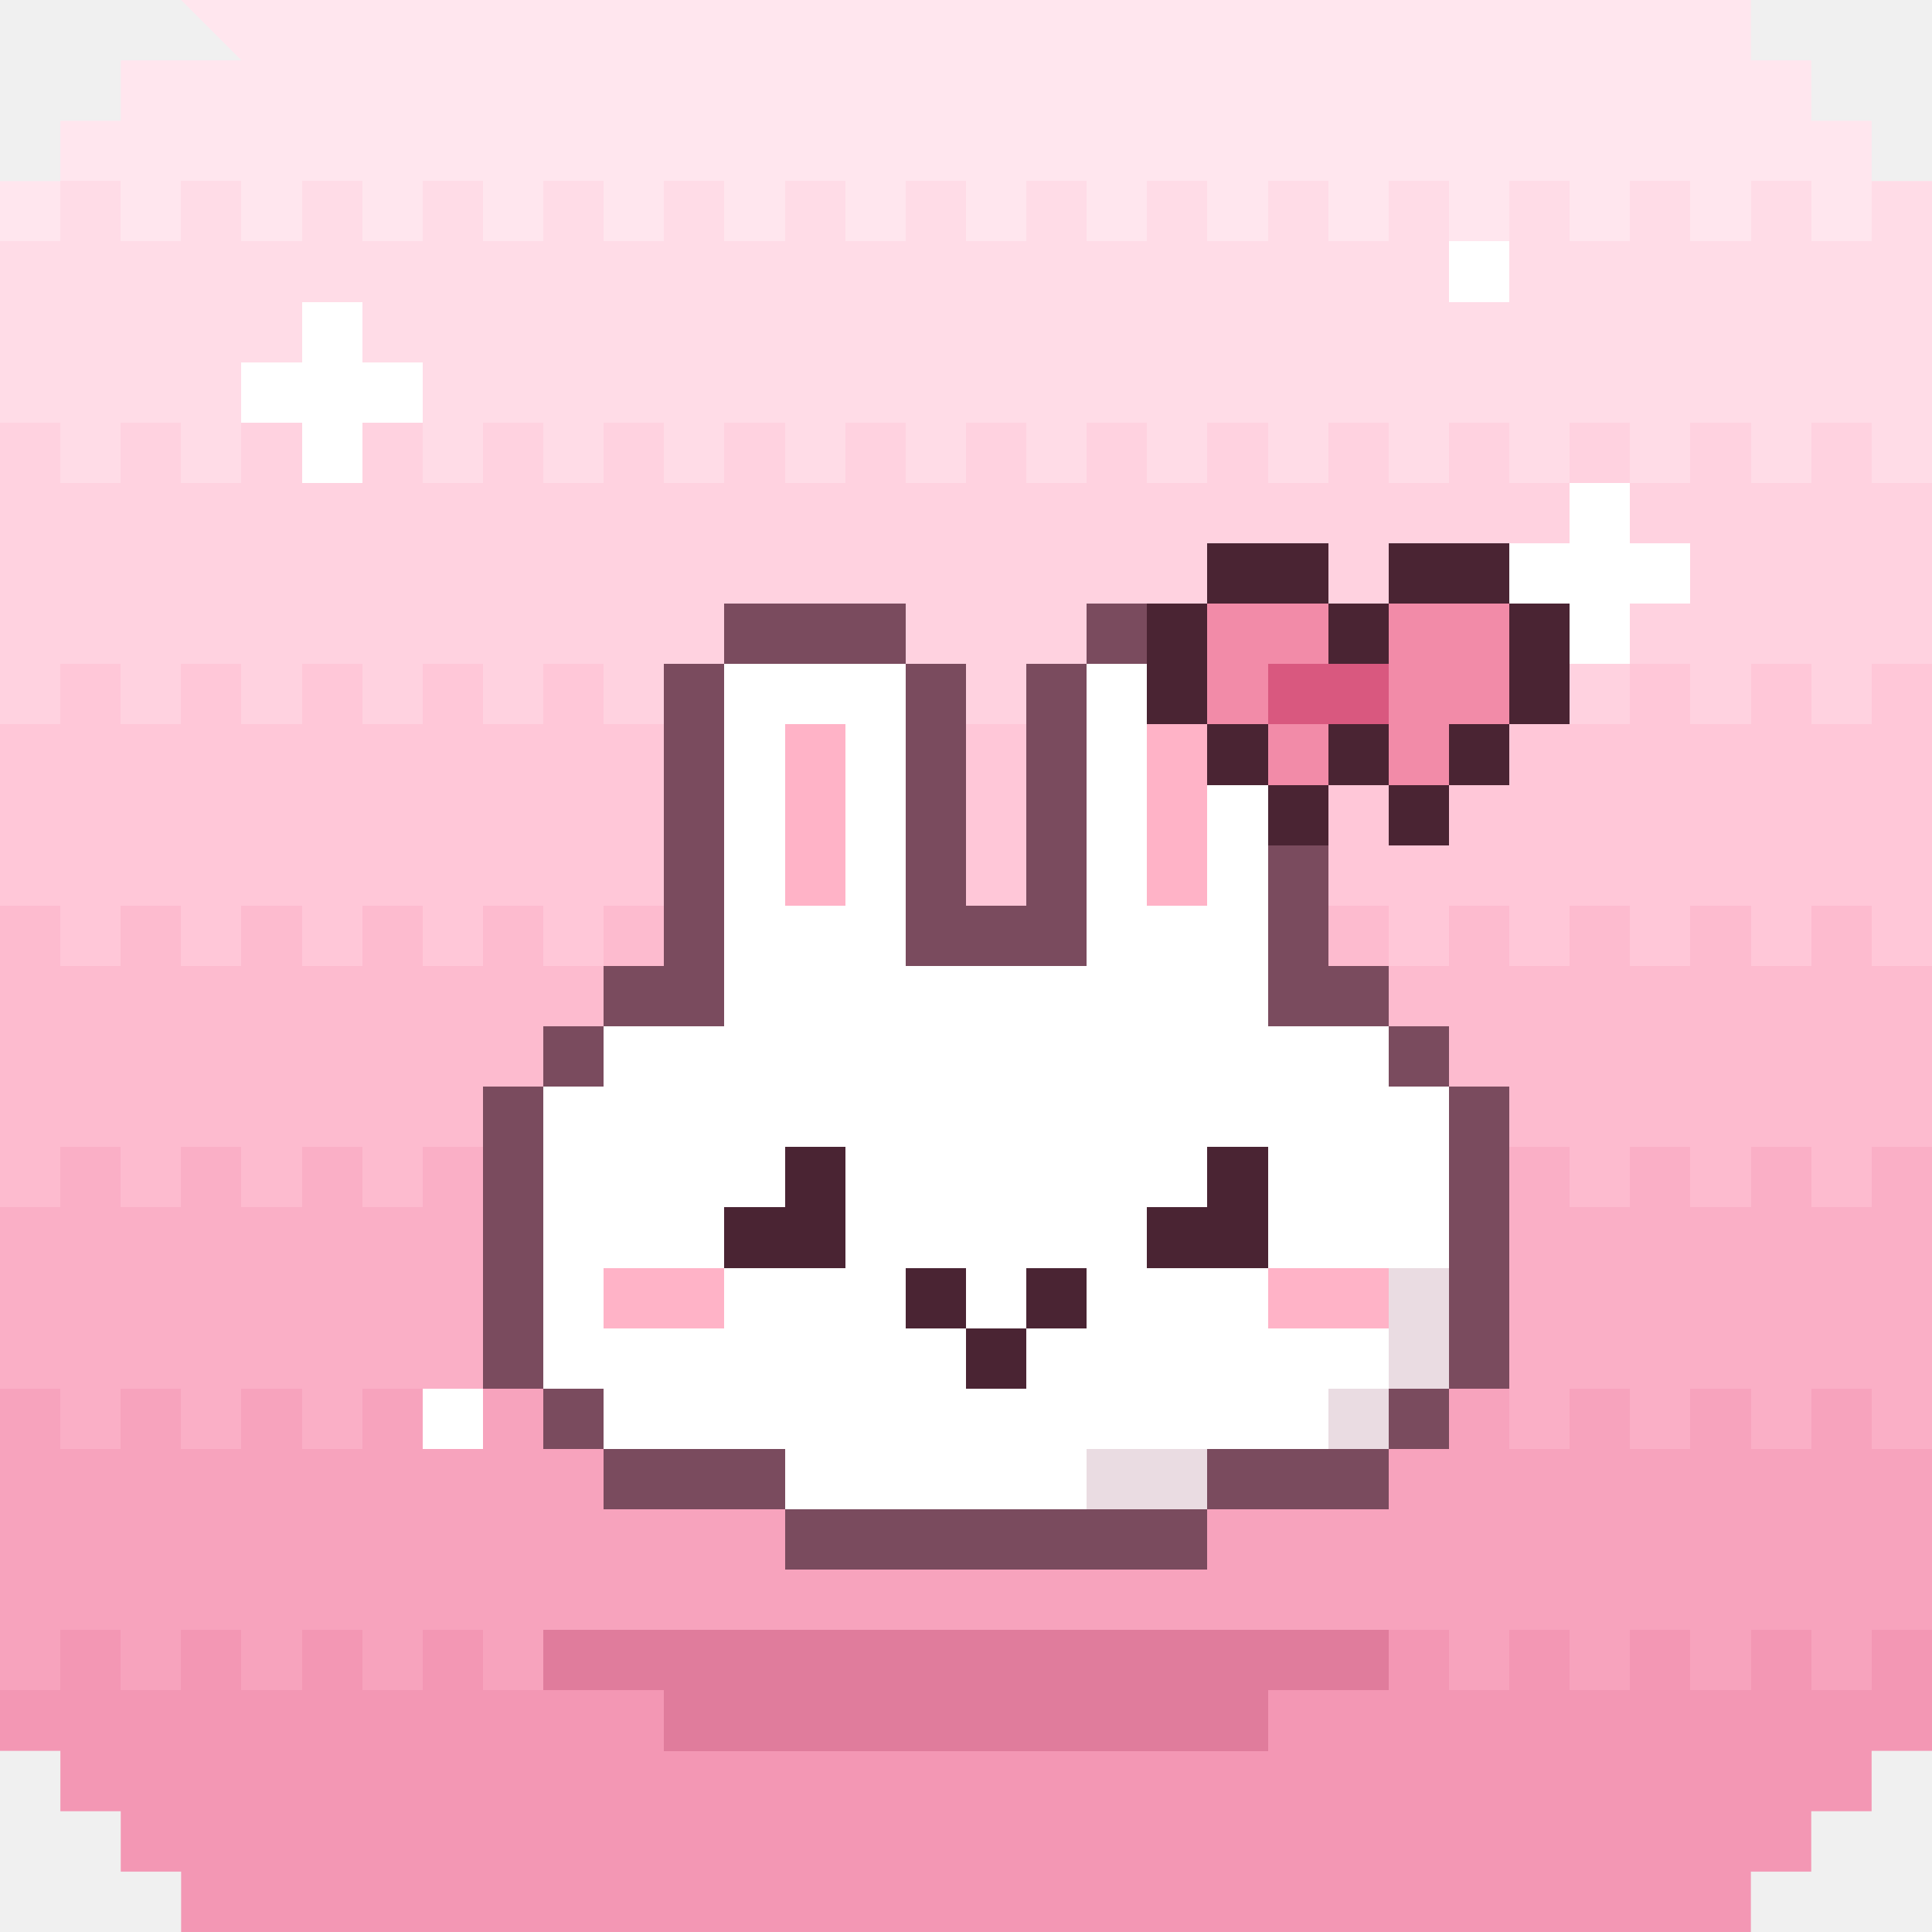
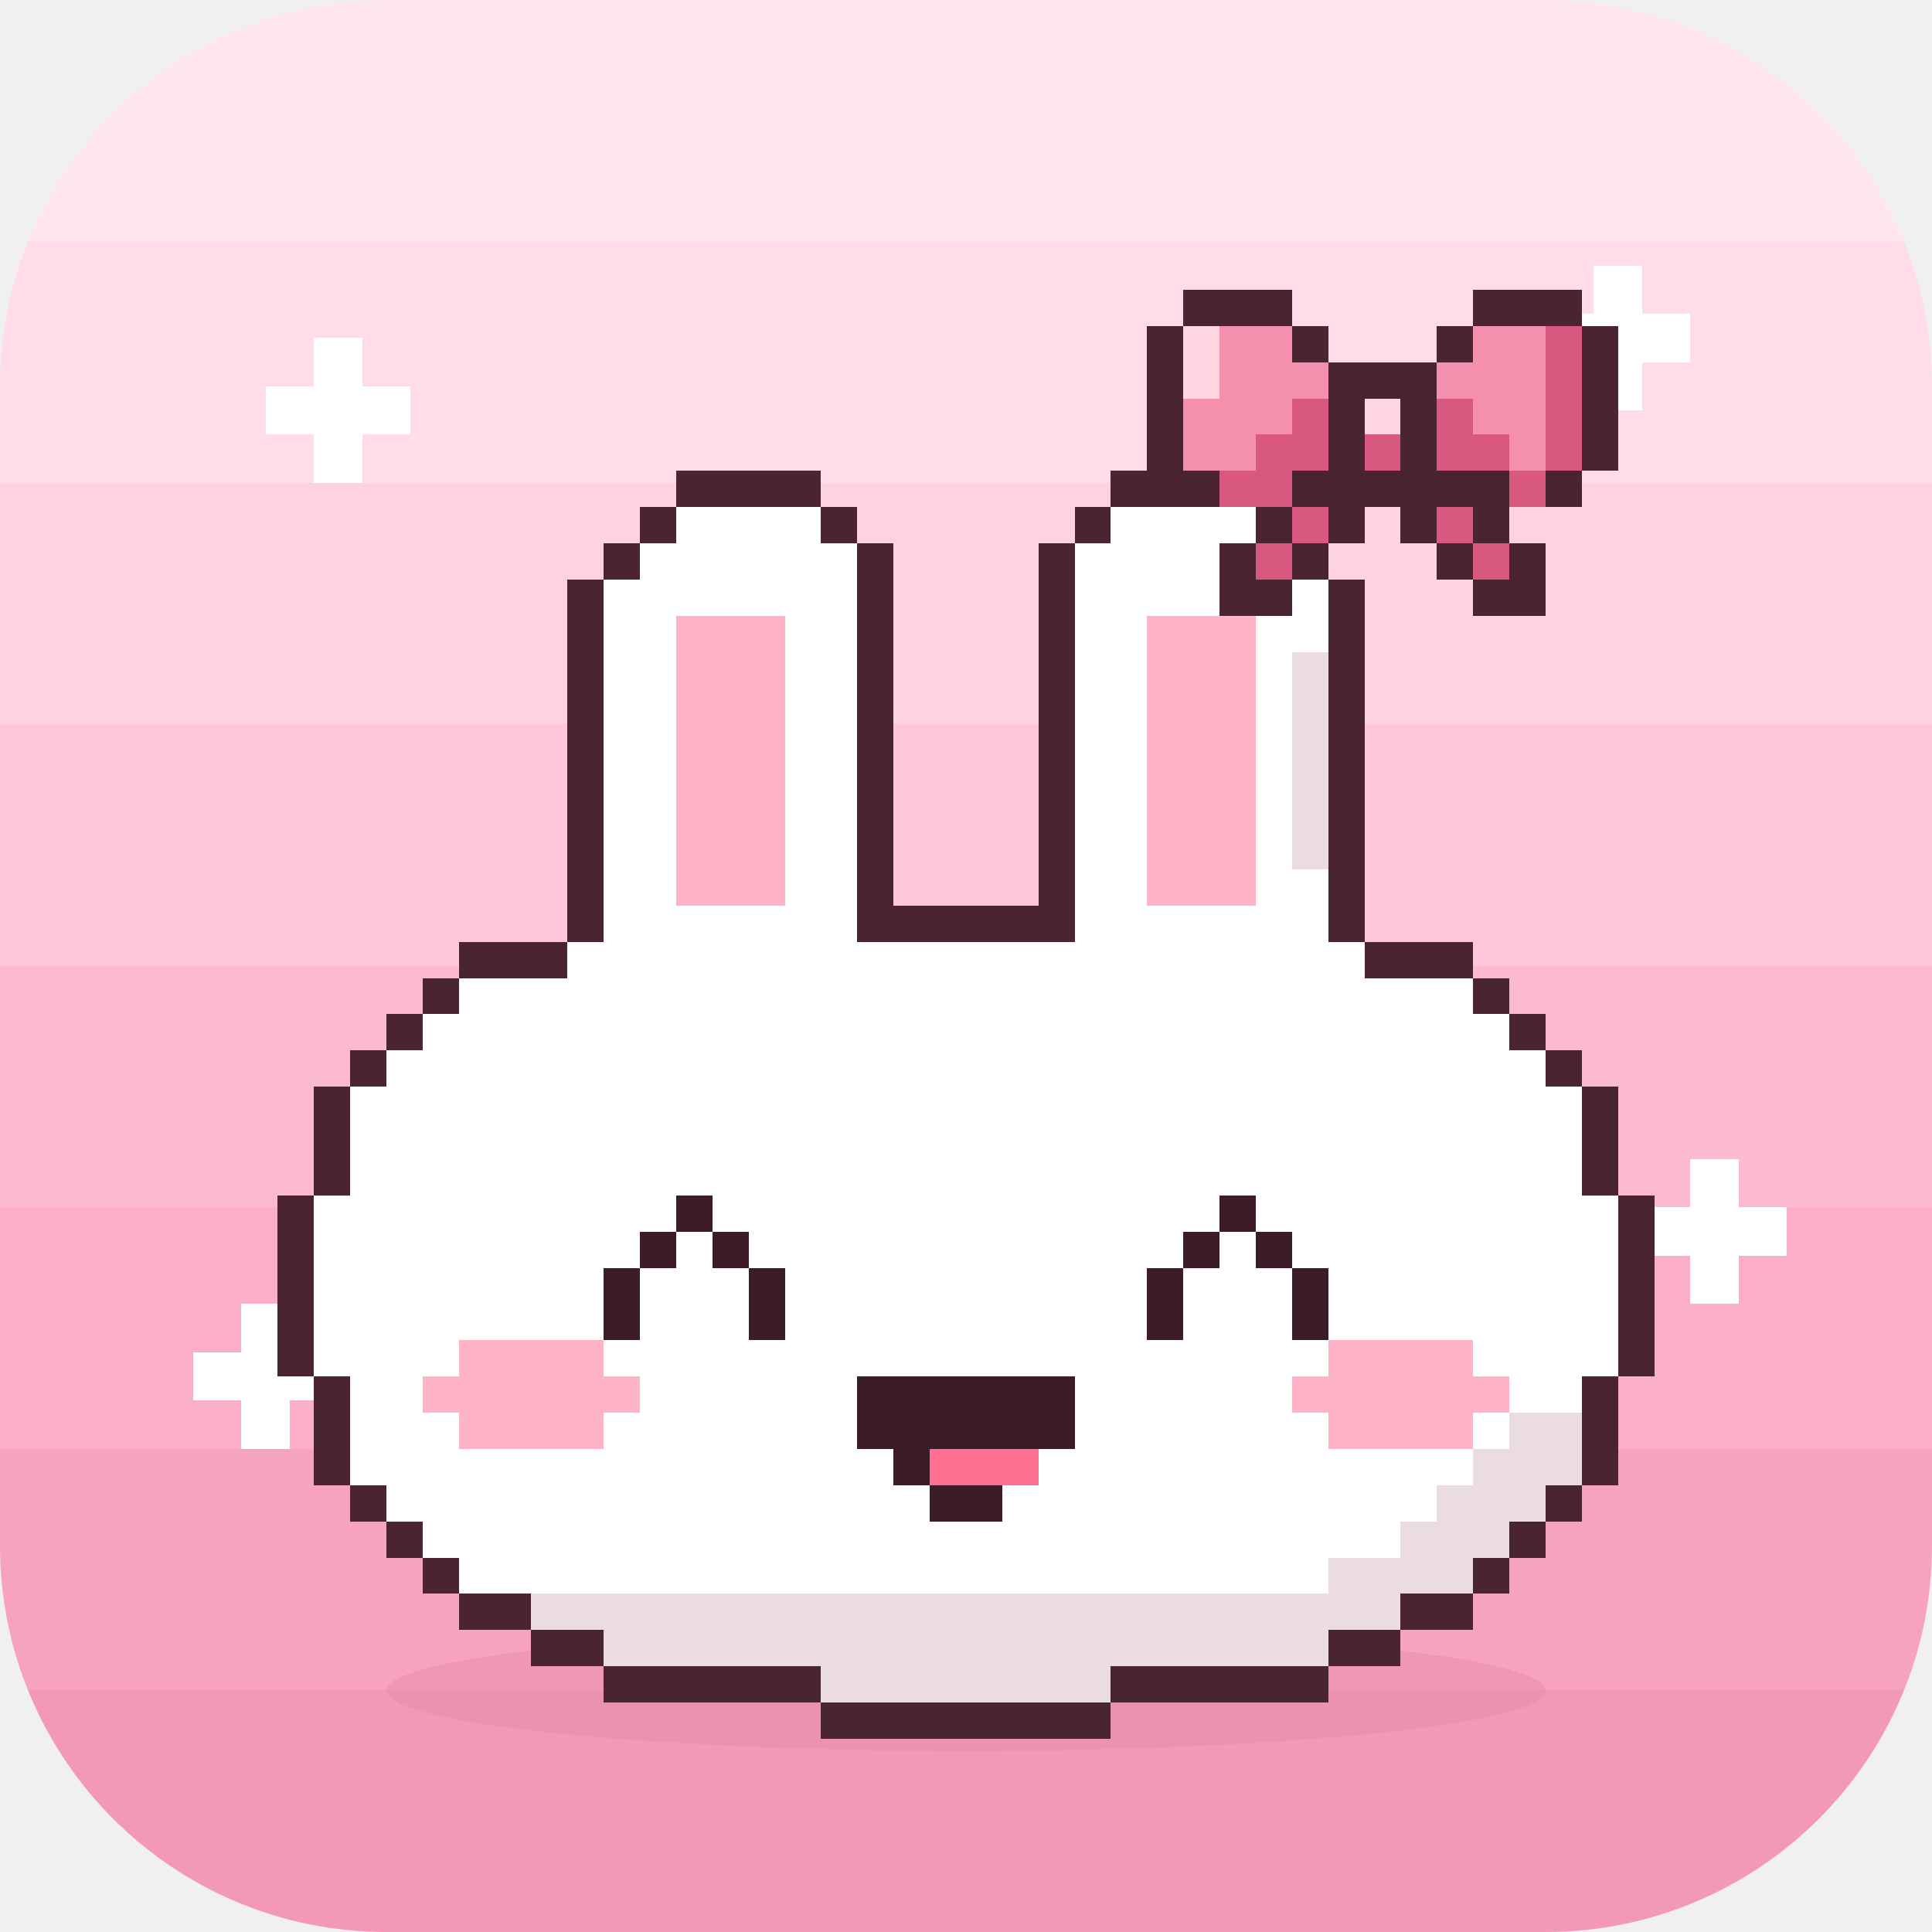
- <svg xmlns="http://www.w3.org/2000/svg" viewBox="0 0 32 32" shape-rendering="crispEdges">
+ <svg xmlns="http://www.w3.org/2000/svg" viewBox="0 0 80 80" shape-rendering="crispEdges">
  <clipPath id="r">
-     <path d="M3 0h26v1h1v1h1v1h1v26h-1v1h-1v1h-1v1H3v-1H2v-1H1v-1H0V3h1V2h1V1h2z" />
+     <rect width="80" height="80" rx="16" />
  </clipPath>
  <g clip-path="url(#r)">
-     <rect x="0" y="0" width="32" height="4" fill="#FFE6EE" />
-     <rect x="0" y="4" width="32" height="4" fill="#FFDCE7" />
-     <rect x="0" y="8" width="32" height="4" fill="#FFD2E0" />
-     <rect x="0" y="12" width="32" height="4" fill="#FFC7D8" />
-     <rect x="0" y="16" width="32" height="4" fill="#FDBBCF" />
-     <rect x="0" y="20" width="32" height="4" fill="#FAAFC6" />
-     <rect x="0" y="24" width="32" height="4" fill="#F7A3BD" />
-     <rect x="0" y="28" width="32" height="4" fill="#F397B4" />
-     <rect x="1" y="3" width="1" height="1" fill="#FFDCE7" />
-     <rect x="3" y="3" width="1" height="1" fill="#FFDCE7" />
-     <rect x="5" y="3" width="1" height="1" fill="#FFDCE7" />
-     <rect x="7" y="3" width="1" height="1" fill="#FFDCE7" />
-     <rect x="9" y="3" width="1" height="1" fill="#FFDCE7" />
-     <rect x="11" y="3" width="1" height="1" fill="#FFDCE7" />
-     <rect x="13" y="3" width="1" height="1" fill="#FFDCE7" />
-     <rect x="15" y="3" width="1" height="1" fill="#FFDCE7" />
-     <rect x="17" y="3" width="1" height="1" fill="#FFDCE7" />
-     <rect x="19" y="3" width="1" height="1" fill="#FFDCE7" />
-     <rect x="21" y="3" width="1" height="1" fill="#FFDCE7" />
-     <rect x="23" y="3" width="1" height="1" fill="#FFDCE7" />
-     <rect x="25" y="3" width="1" height="1" fill="#FFDCE7" />
-     <rect x="27" y="3" width="1" height="1" fill="#FFDCE7" />
-     <rect x="29" y="3" width="1" height="1" fill="#FFDCE7" />
-     <rect x="31" y="3" width="1" height="1" fill="#FFDCE7" />
-     <rect x="0" y="7" width="1" height="1" fill="#FFD2E0" />
-     <rect x="2" y="7" width="1" height="1" fill="#FFD2E0" />
-     <rect x="4" y="7" width="1" height="1" fill="#FFD2E0" />
-     <rect x="6" y="7" width="1" height="1" fill="#FFD2E0" />
-     <rect x="8" y="7" width="1" height="1" fill="#FFD2E0" />
-     <rect x="10" y="7" width="1" height="1" fill="#FFD2E0" />
-     <rect x="12" y="7" width="1" height="1" fill="#FFD2E0" />
-     <rect x="14" y="7" width="1" height="1" fill="#FFD2E0" />
-     <rect x="16" y="7" width="1" height="1" fill="#FFD2E0" />
-     <rect x="18" y="7" width="1" height="1" fill="#FFD2E0" />
-     <rect x="20" y="7" width="1" height="1" fill="#FFD2E0" />
-     <rect x="22" y="7" width="1" height="1" fill="#FFD2E0" />
-     <rect x="24" y="7" width="1" height="1" fill="#FFD2E0" />
-     <rect x="26" y="7" width="1" height="1" fill="#FFD2E0" />
-     <rect x="28" y="7" width="1" height="1" fill="#FFD2E0" />
-     <rect x="30" y="7" width="1" height="1" fill="#FFD2E0" />
-     <rect x="1" y="11" width="1" height="1" fill="#FFC7D8" />
-     <rect x="3" y="11" width="1" height="1" fill="#FFC7D8" />
-     <rect x="5" y="11" width="1" height="1" fill="#FFC7D8" />
-     <rect x="7" y="11" width="1" height="1" fill="#FFC7D8" />
-     <rect x="9" y="11" width="1" height="1" fill="#FFC7D8" />
-     <rect x="11" y="11" width="1" height="1" fill="#FFC7D8" />
-     <rect x="13" y="11" width="1" height="1" fill="#FFC7D8" />
-     <rect x="15" y="11" width="1" height="1" fill="#FFC7D8" />
-     <rect x="17" y="11" width="1" height="1" fill="#FFC7D8" />
-     <rect x="19" y="11" width="1" height="1" fill="#FFC7D8" />
-     <rect x="21" y="11" width="1" height="1" fill="#FFC7D8" />
-     <rect x="23" y="11" width="1" height="1" fill="#FFC7D8" />
-     <rect x="25" y="11" width="1" height="1" fill="#FFC7D8" />
-     <rect x="27" y="11" width="1" height="1" fill="#FFC7D8" />
-     <rect x="29" y="11" width="1" height="1" fill="#FFC7D8" />
-     <rect x="31" y="11" width="1" height="1" fill="#FFC7D8" />
-     <rect x="0" y="15" width="1" height="1" fill="#FDBBCF" />
-     <rect x="2" y="15" width="1" height="1" fill="#FDBBCF" />
-     <rect x="4" y="15" width="1" height="1" fill="#FDBBCF" />
-     <rect x="6" y="15" width="1" height="1" fill="#FDBBCF" />
-     <rect x="8" y="15" width="1" height="1" fill="#FDBBCF" />
-     <rect x="10" y="15" width="1" height="1" fill="#FDBBCF" />
-     <rect x="12" y="15" width="1" height="1" fill="#FDBBCF" />
-     <rect x="14" y="15" width="1" height="1" fill="#FDBBCF" />
-     <rect x="16" y="15" width="1" height="1" fill="#FDBBCF" />
-     <rect x="18" y="15" width="1" height="1" fill="#FDBBCF" />
-     <rect x="20" y="15" width="1" height="1" fill="#FDBBCF" />
-     <rect x="22" y="15" width="1" height="1" fill="#FDBBCF" />
-     <rect x="24" y="15" width="1" height="1" fill="#FDBBCF" />
-     <rect x="26" y="15" width="1" height="1" fill="#FDBBCF" />
-     <rect x="28" y="15" width="1" height="1" fill="#FDBBCF" />
-     <rect x="30" y="15" width="1" height="1" fill="#FDBBCF" />
-     <rect x="1" y="19" width="1" height="1" fill="#FAAFC6" />
-     <rect x="3" y="19" width="1" height="1" fill="#FAAFC6" />
-     <rect x="5" y="19" width="1" height="1" fill="#FAAFC6" />
-     <rect x="7" y="19" width="1" height="1" fill="#FAAFC6" />
-     <rect x="9" y="19" width="1" height="1" fill="#FAAFC6" />
-     <rect x="11" y="19" width="1" height="1" fill="#FAAFC6" />
-     <rect x="13" y="19" width="1" height="1" fill="#FAAFC6" />
-     <rect x="15" y="19" width="1" height="1" fill="#FAAFC6" />
-     <rect x="17" y="19" width="1" height="1" fill="#FAAFC6" />
-     <rect x="19" y="19" width="1" height="1" fill="#FAAFC6" />
-     <rect x="21" y="19" width="1" height="1" fill="#FAAFC6" />
-     <rect x="23" y="19" width="1" height="1" fill="#FAAFC6" />
-     <rect x="25" y="19" width="1" height="1" fill="#FAAFC6" />
-     <rect x="27" y="19" width="1" height="1" fill="#FAAFC6" />
-     <rect x="29" y="19" width="1" height="1" fill="#FAAFC6" />
-     <rect x="31" y="19" width="1" height="1" fill="#FAAFC6" />
-     <rect x="0" y="23" width="1" height="1" fill="#F7A3BD" />
-     <rect x="2" y="23" width="1" height="1" fill="#F7A3BD" />
-     <rect x="4" y="23" width="1" height="1" fill="#F7A3BD" />
-     <rect x="6" y="23" width="1" height="1" fill="#F7A3BD" />
-     <rect x="8" y="23" width="1" height="1" fill="#F7A3BD" />
-     <rect x="10" y="23" width="1" height="1" fill="#F7A3BD" />
-     <rect x="12" y="23" width="1" height="1" fill="#F7A3BD" />
-     <rect x="14" y="23" width="1" height="1" fill="#F7A3BD" />
-     <rect x="16" y="23" width="1" height="1" fill="#F7A3BD" />
-     <rect x="18" y="23" width="1" height="1" fill="#F7A3BD" />
-     <rect x="20" y="23" width="1" height="1" fill="#F7A3BD" />
-     <rect x="22" y="23" width="1" height="1" fill="#F7A3BD" />
-     <rect x="24" y="23" width="1" height="1" fill="#F7A3BD" />
-     <rect x="26" y="23" width="1" height="1" fill="#F7A3BD" />
-     <rect x="28" y="23" width="1" height="1" fill="#F7A3BD" />
-     <rect x="30" y="23" width="1" height="1" fill="#F7A3BD" />
-     <rect x="1" y="27" width="1" height="1" fill="#F397B4" />
-     <rect x="3" y="27" width="1" height="1" fill="#F397B4" />
-     <rect x="5" y="27" width="1" height="1" fill="#F397B4" />
-     <rect x="7" y="27" width="1" height="1" fill="#F397B4" />
-     <rect x="9" y="27" width="1" height="1" fill="#F397B4" />
-     <rect x="11" y="27" width="1" height="1" fill="#F397B4" />
-     <rect x="13" y="27" width="1" height="1" fill="#F397B4" />
-     <rect x="15" y="27" width="1" height="1" fill="#F397B4" />
-     <rect x="17" y="27" width="1" height="1" fill="#F397B4" />
-     <rect x="19" y="27" width="1" height="1" fill="#F397B4" />
-     <rect x="21" y="27" width="1" height="1" fill="#F397B4" />
-     <rect x="23" y="27" width="1" height="1" fill="#F397B4" />
-     <rect x="25" y="27" width="1" height="1" fill="#F397B4" />
-     <rect x="27" y="27" width="1" height="1" fill="#F397B4" />
-     <rect x="29" y="27" width="1" height="1" fill="#F397B4" />
-     <rect x="31" y="27" width="1" height="1" fill="#F397B4" />
-     <rect x="5" y="5" width="1" height="3" fill="#FFFFFF" />
-     <rect x="4" y="6" width="3" height="1" fill="#FFFFFF" />
-     <rect x="26" y="8" width="1" height="3" fill="#FFFFFF" />
-     <rect x="25" y="9" width="3" height="1" fill="#FFFFFF" />
-     <rect x="24" y="4" width="1" height="1" fill="#fff" />
-     <rect x="7" y="23" width="1" height="1" fill="#fff" />
-     <rect x="9" y="27" width="14" height="1" fill="#E07C9C" />
-     <rect x="11" y="28" width="10" height="1" fill="#E07C9C" />
+     <rect x="0" y="0" width="80" height="10" fill="#FFE6EE" />
+     <rect x="0" y="10" width="80" height="10" fill="#FFDCE7" />
+     <rect x="0" y="20" width="80" height="10" fill="#FFD2E0" />
+     <rect x="0" y="30" width="80" height="10" fill="#FFC7D8" />
+     <rect x="0" y="40" width="80" height="10" fill="#FDBBCF" />
+     <rect x="0" y="50" width="80" height="10" fill="#FAAFC6" />
+     <rect x="0" y="60" width="80" height="10" fill="#F7A3BD" />
+     <rect x="0" y="70" width="80" height="10" fill="#F398B5" />
+     <path d="M13 14h2v2h2v2h-2v2h-2v-2h-2v-2h2z" fill="#fff" />
+     <path d="M66 11h2v2h2v2h-2v2h-2v-2h-2v-2h2z" fill="#fff" />
+     <path d="M70 48h2v2h2v2h-2v2h-2v-2h-2v-2h2z" fill="#fff" />
+     <path d="M10 54h2v2h2v2h-2v2h-2v-2h-2v-2h2z" fill="#fff" />
+     <ellipse cx="40" cy="70" rx="24" ry="2.5" fill="#E58AA6" opacity=".45" />
+     <rect x="49" y="12" width="4.5" height="1.5" fill="#4A2433" />
+     <rect x="61" y="12" width="4.5" height="1.5" fill="#4A2433" />
+     <rect x="47.5" y="13.5" width="1.5" height="1.5" fill="#4A2433" />
+     <rect x="49" y="13.5" width="1.5" height="1.5" fill="#FFD6E2" />
+     <rect x="50.5" y="13.5" width="3" height="1.5" fill="#F48FAE" />
+     <rect x="53.5" y="13.5" width="1.5" height="1.5" fill="#4A2433" />
+     <rect x="59.5" y="13.5" width="1.5" height="1.5" fill="#4A2433" />
+     <rect x="61" y="13.5" width="3" height="1.5" fill="#F48FAE" />
+     <rect x="64" y="13.5" width="1.5" height="1.5" fill="#D9587F" />
+     <rect x="65.5" y="13.5" width="1.5" height="1.5" fill="#4A2433" />
+     <rect x="47.5" y="15" width="1.5" height="1.5" fill="#4A2433" />
+     <rect x="49" y="15" width="1.5" height="1.5" fill="#FFD6E2" />
+     <rect x="50.5" y="15" width="4.5" height="1.5" fill="#F48FAE" />
+     <rect x="55" y="15" width="4.5" height="1.5" fill="#4A2433" />
+     <rect x="59.5" y="15" width="4.5" height="1.5" fill="#F48FAE" />
+     <rect x="64" y="15" width="1.5" height="1.5" fill="#D9587F" />
+     <rect x="65.5" y="15" width="1.5" height="1.5" fill="#4A2433" />
+     <rect x="47.5" y="16.5" width="1.5" height="1.5" fill="#4A2433" />
+     <rect x="49" y="16.5" width="4.5" height="1.5" fill="#F48FAE" />
+     <rect x="53.5" y="16.5" width="1.5" height="1.5" fill="#D9587F" />
+     <rect x="55" y="16.5" width="1.5" height="1.5" fill="#4A2433" />
+     <rect x="56.5" y="16.5" width="1.5" height="1.5" fill="#FFD6E2" />
+     <rect x="58" y="16.5" width="1.5" height="1.5" fill="#4A2433" />
+     <rect x="59.5" y="16.5" width="1.5" height="1.5" fill="#D9587F" />
+     <rect x="61" y="16.5" width="3" height="1.5" fill="#F48FAE" />
+     <rect x="64" y="16.5" width="1.5" height="1.5" fill="#D9587F" />
+     <rect x="65.5" y="16.5" width="1.5" height="1.5" fill="#4A2433" />
+     <rect x="47.5" y="18" width="1.5" height="1.5" fill="#4A2433" />
+     <rect x="49" y="18" width="3" height="1.5" fill="#F48FAE" />
+     <rect x="52" y="18" width="3" height="1.5" fill="#D9587F" />
+     <rect x="55" y="18" width="1.5" height="1.5" fill="#4A2433" />
+     <rect x="56.5" y="18" width="1.5" height="1.5" fill="#D9587F" />
+     <rect x="58" y="18" width="1.5" height="1.5" fill="#4A2433" />
+     <rect x="59.5" y="18" width="3" height="1.5" fill="#D9587F" />
+     <rect x="62.5" y="18" width="1.5" height="1.5" fill="#F48FAE" />
+     <rect x="64" y="18" width="1.5" height="1.5" fill="#D9587F" />
+     <rect x="65.5" y="18" width="1.5" height="1.5" fill="#4A2433" />
+     <rect x="28" y="19.5" width="6" height="1.5" fill="#4A2433" />
+     <rect x="46" y="19.5" width="4.5" height="1.5" fill="#4A2433" />
+     <rect x="50.5" y="19.5" width="3" height="1.5" fill="#D9587F" />
+     <rect x="53.5" y="19.5" width="9" height="1.5" fill="#4A2433" />
+     <rect x="62.5" y="19.5" width="1.5" height="1.5" fill="#D9587F" />
+     <rect x="64" y="19.5" width="1.5" height="1.5" fill="#4A2433" />
+     <rect x="26.5" y="21" width="1.5" height="1.5" fill="#4A2433" />
+     <rect x="28" y="21" width="6" height="1.5" fill="#FFFFFF" />
+     <rect x="34" y="21" width="1.5" height="1.5" fill="#4A2433" />
+     <rect x="44.5" y="21" width="1.5" height="1.5" fill="#4A2433" />
+     <rect x="46" y="21" width="6" height="1.5" fill="#FFFFFF" />
+     <rect x="52" y="21" width="1.5" height="1.5" fill="#4A2433" />
+     <rect x="53.5" y="21" width="1.5" height="1.5" fill="#D9587F" />
+     <rect x="55" y="21" width="1.5" height="1.5" fill="#4A2433" />
+     <rect x="58" y="21" width="1.5" height="1.5" fill="#4A2433" />
+     <rect x="59.5" y="21" width="1.5" height="1.5" fill="#D9587F" />
+     <rect x="61" y="21" width="1.5" height="1.5" fill="#4A2433" />
+     <rect x="25" y="22.5" width="1.5" height="1.5" fill="#4A2433" />
+     <rect x="26.5" y="22.5" width="9" height="1.5" fill="#FFFFFF" />
+     <rect x="35.5" y="22.5" width="1.5" height="1.5" fill="#4A2433" />
+     <rect x="43" y="22.5" width="1.5" height="1.5" fill="#4A2433" />
+     <rect x="44.5" y="22.5" width="6" height="1.5" fill="#FFFFFF" />
+     <rect x="50.5" y="22.5" width="1.5" height="1.5" fill="#4A2433" />
+     <rect x="52" y="22.5" width="1.5" height="1.5" fill="#D9587F" />
+     <rect x="53.5" y="22.5" width="1.5" height="1.5" fill="#4A2433" />
+     <rect x="59.5" y="22.5" width="1.5" height="1.5" fill="#4A2433" />
+     <rect x="61" y="22.5" width="1.5" height="1.5" fill="#D9587F" />
+     <rect x="62.5" y="22.5" width="1.5" height="1.5" fill="#4A2433" />
+     <rect x="23.5" y="24" width="1.5" height="1.5" fill="#4A2433" />
+     <rect x="25" y="24" width="10.5" height="1.5" fill="#FFFFFF" />
+     <rect x="35.5" y="24" width="1.5" height="1.5" fill="#4A2433" />
+     <rect x="43" y="24" width="1.5" height="1.5" fill="#4A2433" />
+     <rect x="44.5" y="24" width="6" height="1.5" fill="#FFFFFF" />
+     <rect x="50.5" y="24" width="3" height="1.5" fill="#4A2433" />
+     <rect x="53.5" y="24" width="1.5" height="1.5" fill="#FFFFFF" />
+     <rect x="55" y="24" width="1.5" height="1.5" fill="#4A2433" />
+     <rect x="61" y="24" width="3" height="1.5" fill="#4A2433" />
+     <rect x="23.5" y="25.5" width="1.5" height="1.5" fill="#4A2433" />
+     <rect x="25" y="25.5" width="3" height="1.5" fill="#FFFFFF" />
+     <rect x="28" y="25.5" width="4.5" height="1.5" fill="#FFB3C7" />
+     <rect x="32.5" y="25.5" width="3" height="1.5" fill="#FFFFFF" />
+     <rect x="35.5" y="25.5" width="1.5" height="1.5" fill="#4A2433" />
+     <rect x="43" y="25.5" width="1.5" height="1.5" fill="#4A2433" />
+     <rect x="44.5" y="25.5" width="3" height="1.5" fill="#FFFFFF" />
+     <rect x="47.5" y="25.5" width="4.5" height="1.5" fill="#FFB3C7" />
+     <rect x="52" y="25.5" width="3" height="1.5" fill="#FFFFFF" />
+     <rect x="55" y="25.5" width="1.5" height="1.5" fill="#4A2433" />
+     <rect x="23.5" y="27" width="1.5" height="1.5" fill="#4A2433" />
+     <rect x="25" y="27" width="3" height="1.5" fill="#FFFFFF" />
+     <rect x="28" y="27" width="4.5" height="1.5" fill="#FFB3C7" />
+     <rect x="32.5" y="27" width="3" height="1.5" fill="#FFFFFF" />
+     <rect x="35.5" y="27" width="1.5" height="1.5" fill="#4A2433" />
+     <rect x="43" y="27" width="1.5" height="1.5" fill="#4A2433" />
+     <rect x="44.5" y="27" width="3" height="1.5" fill="#FFFFFF" />
+     <rect x="47.5" y="27" width="4.5" height="1.5" fill="#FFB3C7" />
+     <rect x="52" y="27" width="1.5" height="1.5" fill="#FFFFFF" />
+     <rect x="53.5" y="27" width="1.5" height="1.5" fill="#EADCE2" />
+     <rect x="55" y="27" width="1.5" height="1.5" fill="#4A2433" />
+     <rect x="23.5" y="28.5" width="1.5" height="1.5" fill="#4A2433" />
+     <rect x="25" y="28.5" width="3" height="1.5" fill="#FFFFFF" />
+     <rect x="28" y="28.5" width="4.5" height="1.5" fill="#FFB3C7" />
+     <rect x="32.5" y="28.5" width="3" height="1.5" fill="#FFFFFF" />
+     <rect x="35.5" y="28.5" width="1.5" height="1.5" fill="#4A2433" />
+     <rect x="43" y="28.5" width="1.5" height="1.5" fill="#4A2433" />
+     <rect x="44.5" y="28.5" width="3" height="1.5" fill="#FFFFFF" />
+     <rect x="47.5" y="28.5" width="4.5" height="1.5" fill="#FFB3C7" />
+     <rect x="52" y="28.5" width="1.5" height="1.5" fill="#FFFFFF" />
+     <rect x="53.5" y="28.5" width="1.5" height="1.5" fill="#EADCE2" />
+     <rect x="55" y="28.5" width="1.5" height="1.5" fill="#4A2433" />
+     <rect x="23.5" y="30" width="1.5" height="1.5" fill="#4A2433" />
+     <rect x="25" y="30" width="3" height="1.5" fill="#FFFFFF" />
+     <rect x="28" y="30" width="4.5" height="1.5" fill="#FFB3C7" />
+     <rect x="32.5" y="30" width="3" height="1.5" fill="#FFFFFF" />
+     <rect x="35.5" y="30" width="1.5" height="1.5" fill="#4A2433" />
+     <rect x="43" y="30" width="1.5" height="1.5" fill="#4A2433" />
+     <rect x="44.5" y="30" width="3" height="1.5" fill="#FFFFFF" />
+     <rect x="47.5" y="30" width="4.5" height="1.5" fill="#FFB3C7" />
+     <rect x="52" y="30" width="1.5" height="1.5" fill="#FFFFFF" />
+     <rect x="53.5" y="30" width="1.5" height="1.5" fill="#EADCE2" />
+     <rect x="55" y="30" width="1.5" height="1.5" fill="#4A2433" />
+     <rect x="23.5" y="31.5" width="1.5" height="1.5" fill="#4A2433" />
+     <rect x="25" y="31.5" width="3" height="1.5" fill="#FFFFFF" />
+     <rect x="28" y="31.5" width="4.5" height="1.5" fill="#FFB3C7" />
+     <rect x="32.5" y="31.5" width="3" height="1.5" fill="#FFFFFF" />
+     <rect x="35.5" y="31.5" width="1.5" height="1.5" fill="#4A2433" />
+     <rect x="43" y="31.5" width="1.5" height="1.5" fill="#4A2433" />
+     <rect x="44.5" y="31.5" width="3" height="1.5" fill="#FFFFFF" />
+     <rect x="47.5" y="31.5" width="4.5" height="1.5" fill="#FFB3C7" />
+     <rect x="52" y="31.5" width="1.5" height="1.5" fill="#FFFFFF" />
+     <rect x="53.5" y="31.5" width="1.5" height="1.5" fill="#EADCE2" />
+     <rect x="55" y="31.5" width="1.5" height="1.5" fill="#4A2433" />
+     <rect x="23.5" y="33" width="1.5" height="1.5" fill="#4A2433" />
+     <rect x="25" y="33" width="3" height="1.5" fill="#FFFFFF" />
+     <rect x="28" y="33" width="4.5" height="1.5" fill="#FFB3C7" />
+     <rect x="32.5" y="33" width="3" height="1.5" fill="#FFFFFF" />
+     <rect x="35.5" y="33" width="1.5" height="1.5" fill="#4A2433" />
+     <rect x="43" y="33" width="1.5" height="1.5" fill="#4A2433" />
+     <rect x="44.5" y="33" width="3" height="1.5" fill="#FFFFFF" />
+     <rect x="47.5" y="33" width="4.5" height="1.5" fill="#FFB3C7" />
+     <rect x="52" y="33" width="1.5" height="1.5" fill="#FFFFFF" />
+     <rect x="53.5" y="33" width="1.5" height="1.5" fill="#EADCE2" />
+     <rect x="55" y="33" width="1.5" height="1.5" fill="#4A2433" />
+     <rect x="23.5" y="34.5" width="1.5" height="1.5" fill="#4A2433" />
+     <rect x="25" y="34.5" width="3" height="1.5" fill="#FFFFFF" />
+     <rect x="28" y="34.5" width="4.5" height="1.5" fill="#FFB3C7" />
+     <rect x="32.5" y="34.5" width="3" height="1.5" fill="#FFFFFF" />
+     <rect x="35.5" y="34.5" width="1.5" height="1.5" fill="#4A2433" />
+     <rect x="43" y="34.5" width="1.5" height="1.5" fill="#4A2433" />
+     <rect x="44.5" y="34.5" width="3" height="1.5" fill="#FFFFFF" />
+     <rect x="47.5" y="34.5" width="4.5" height="1.5" fill="#FFB3C7" />
+     <rect x="52" y="34.5" width="1.5" height="1.5" fill="#FFFFFF" />
+     <rect x="53.5" y="34.5" width="1.5" height="1.5" fill="#EADCE2" />
+     <rect x="55" y="34.5" width="1.5" height="1.5" fill="#4A2433" />
+     <rect x="23.5" y="36" width="1.5" height="1.5" fill="#4A2433" />
+     <rect x="25" y="36" width="3" height="1.5" fill="#FFFFFF" />
+     <rect x="28" y="36" width="4.5" height="1.5" fill="#FFB3C7" />
+     <rect x="32.5" y="36" width="3" height="1.5" fill="#FFFFFF" />
+     <rect x="35.5" y="36" width="1.5" height="1.5" fill="#4A2433" />
+     <rect x="43" y="36" width="1.5" height="1.5" fill="#4A2433" />
+     <rect x="44.5" y="36" width="3" height="1.5" fill="#FFFFFF" />
+     <rect x="47.5" y="36" width="4.5" height="1.5" fill="#FFB3C7" />
+     <rect x="52" y="36" width="3" height="1.5" fill="#FFFFFF" />
+     <rect x="55" y="36" width="1.5" height="1.5" fill="#4A2433" />
+     <rect x="23.5" y="37.5" width="1.5" height="1.5" fill="#4A2433" />
+     <rect x="25" y="37.5" width="10.5" height="1.5" fill="#FFFFFF" />
+     <rect x="35.5" y="37.5" width="9" height="1.5" fill="#4A2433" />
+     <rect x="44.5" y="37.5" width="10.5" height="1.5" fill="#FFFFFF" />
+     <rect x="55" y="37.5" width="1.5" height="1.5" fill="#4A2433" />
+     <rect x="19" y="39" width="4.5" height="1.5" fill="#4A2433" />
+     <rect x="23.5" y="39" width="33" height="1.5" fill="#FFFFFF" />
+     <rect x="56.5" y="39" width="4.5" height="1.5" fill="#4A2433" />
+     <rect x="17.5" y="40.5" width="1.5" height="1.5" fill="#4A2433" />
+     <rect x="19" y="40.5" width="42" height="1.5" fill="#FFFFFF" />
+     <rect x="61" y="40.5" width="1.5" height="1.5" fill="#4A2433" />
+     <rect x="16" y="42" width="1.5" height="1.5" fill="#4A2433" />
+     <rect x="17.5" y="42" width="45" height="1.5" fill="#FFFFFF" />
+     <rect x="62.5" y="42" width="1.5" height="1.5" fill="#4A2433" />
+     <rect x="14.5" y="43.5" width="1.5" height="1.5" fill="#4A2433" />
+     <rect x="16" y="43.5" width="48" height="1.5" fill="#FFFFFF" />
+     <rect x="64" y="43.5" width="1.5" height="1.5" fill="#4A2433" />
+     <rect x="13" y="45" width="1.5" height="1.5" fill="#4A2433" />
+     <rect x="14.5" y="45" width="51" height="1.5" fill="#FFFFFF" />
+     <rect x="65.5" y="45" width="1.5" height="1.5" fill="#4A2433" />
+     <rect x="13" y="46.5" width="1.5" height="1.5" fill="#4A2433" />
+     <rect x="14.5" y="46.5" width="51" height="1.5" fill="#FFFFFF" />
+     <rect x="65.5" y="46.5" width="1.5" height="1.5" fill="#4A2433" />
+     <rect x="13" y="48" width="1.5" height="1.5" fill="#4A2433" />
+     <rect x="14.5" y="48" width="51" height="1.5" fill="#FFFFFF" />
+     <rect x="65.5" y="48" width="1.5" height="1.5" fill="#4A2433" />
+     <rect x="11.5" y="49.5" width="1.5" height="1.5" fill="#4A2433" />
+     <rect x="13" y="49.5" width="15" height="1.5" fill="#FFFFFF" />
+     <rect x="28" y="49.5" width="1.5" height="1.5" fill="#3B1C28" />
+     <rect x="29.5" y="49.5" width="21" height="1.5" fill="#FFFFFF" />
+     <rect x="50.5" y="49.5" width="1.5" height="1.5" fill="#3B1C28" />
+     <rect x="52" y="49.5" width="15" height="1.5" fill="#FFFFFF" />
+     <rect x="67" y="49.5" width="1.5" height="1.5" fill="#4A2433" />
+     <rect x="11.5" y="51" width="1.5" height="1.5" fill="#4A2433" />
+     <rect x="13" y="51" width="13.5" height="1.5" fill="#FFFFFF" />
+     <rect x="26.5" y="51" width="1.5" height="1.5" fill="#3B1C28" />
+     <rect x="28" y="51" width="1.5" height="1.5" fill="#FFFFFF" />
+     <rect x="29.5" y="51" width="1.5" height="1.5" fill="#3B1C28" />
+     <rect x="31" y="51" width="18" height="1.5" fill="#FFFFFF" />
+     <rect x="49" y="51" width="1.5" height="1.5" fill="#3B1C28" />
+     <rect x="50.5" y="51" width="1.5" height="1.5" fill="#FFFFFF" />
+     <rect x="52" y="51" width="1.5" height="1.5" fill="#3B1C28" />
+     <rect x="53.5" y="51" width="13.5" height="1.5" fill="#FFFFFF" />
+     <rect x="67" y="51" width="1.5" height="1.5" fill="#4A2433" />
+     <rect x="11.5" y="52.5" width="1.5" height="1.5" fill="#4A2433" />
+     <rect x="13" y="52.5" width="12" height="1.5" fill="#FFFFFF" />
+     <rect x="25" y="52.5" width="1.5" height="1.5" fill="#3B1C28" />
+     <rect x="26.5" y="52.5" width="4.5" height="1.5" fill="#FFFFFF" />
+     <rect x="31" y="52.5" width="1.5" height="1.5" fill="#3B1C28" />
+     <rect x="32.5" y="52.5" width="15" height="1.5" fill="#FFFFFF" />
+     <rect x="47.5" y="52.5" width="1.5" height="1.5" fill="#3B1C28" />
+     <rect x="49" y="52.5" width="4.5" height="1.5" fill="#FFFFFF" />
+     <rect x="53.5" y="52.5" width="1.5" height="1.5" fill="#3B1C28" />
+     <rect x="55" y="52.5" width="12" height="1.5" fill="#FFFFFF" />
+     <rect x="67" y="52.5" width="1.5" height="1.5" fill="#4A2433" />
+     <rect x="11.5" y="54" width="1.5" height="1.5" fill="#4A2433" />
+     <rect x="13" y="54" width="12" height="1.5" fill="#FFFFFF" />
+     <rect x="25" y="54" width="1.5" height="1.5" fill="#3B1C28" />
+     <rect x="26.5" y="54" width="4.5" height="1.5" fill="#FFFFFF" />
+     <rect x="31" y="54" width="1.5" height="1.5" fill="#3B1C28" />
+     <rect x="32.5" y="54" width="15" height="1.5" fill="#FFFFFF" />
+     <rect x="47.5" y="54" width="1.5" height="1.5" fill="#3B1C28" />
+     <rect x="49" y="54" width="4.5" height="1.5" fill="#FFFFFF" />
+     <rect x="53.5" y="54" width="1.5" height="1.5" fill="#3B1C28" />
+     <rect x="55" y="54" width="12" height="1.5" fill="#FFFFFF" />
+     <rect x="67" y="54" width="1.5" height="1.5" fill="#4A2433" />
+     <rect x="11.5" y="55.5" width="1.5" height="1.5" fill="#4A2433" />
+     <rect x="13" y="55.5" width="6" height="1.5" fill="#FFFFFF" />
+     <rect x="19" y="55.5" width="6" height="1.5" fill="#FFB3C7" />
+     <rect x="25" y="55.5" width="30" height="1.5" fill="#FFFFFF" />
+     <rect x="55" y="55.5" width="6" height="1.5" fill="#FFB3C7" />
+     <rect x="61" y="55.5" width="6" height="1.5" fill="#FFFFFF" />
+     <rect x="67" y="55.5" width="1.5" height="1.5" fill="#4A2433" />
+     <rect x="13" y="57" width="1.5" height="1.5" fill="#4A2433" />
+     <rect x="14.5" y="57" width="3" height="1.5" fill="#FFFFFF" />
+     <rect x="17.5" y="57" width="9" height="1.5" fill="#FFB3C7" />
+     <rect x="26.5" y="57" width="9" height="1.5" fill="#FFFFFF" />
+     <rect x="35.5" y="57" width="9" height="1.5" fill="#3B1C28" />
+     <rect x="44.5" y="57" width="9" height="1.5" fill="#FFFFFF" />
+     <rect x="53.5" y="57" width="9" height="1.5" fill="#FFB3C7" />
+     <rect x="62.5" y="57" width="3" height="1.5" fill="#FFFFFF" />
+     <rect x="65.5" y="57" width="1.5" height="1.5" fill="#4A2433" />
+     <rect x="13" y="58.5" width="1.5" height="1.5" fill="#4A2433" />
+     <rect x="14.5" y="58.5" width="4.5" height="1.5" fill="#FFFFFF" />
+     <rect x="19" y="58.5" width="6" height="1.5" fill="#FFB3C7" />
+     <rect x="25" y="58.5" width="10.5" height="1.5" fill="#FFFFFF" />
+     <rect x="35.5" y="58.5" width="9" height="1.5" fill="#3B1C28" />
+     <rect x="44.5" y="58.5" width="10.5" height="1.5" fill="#FFFFFF" />
+     <rect x="55" y="58.5" width="6" height="1.5" fill="#FFB3C7" />
+     <rect x="61" y="58.5" width="1.5" height="1.5" fill="#FFFFFF" />
+     <rect x="62.5" y="58.5" width="3" height="1.5" fill="#EADCE2" />
+     <rect x="65.5" y="58.5" width="1.5" height="1.5" fill="#4A2433" />
+     <rect x="13" y="60" width="1.5" height="1.5" fill="#4A2433" />
+     <rect x="14.5" y="60" width="22.5" height="1.5" fill="#FFFFFF" />
+     <rect x="37" y="60" width="1.5" height="1.5" fill="#3B1C28" />
+     <rect x="38.5" y="60" width="4.5" height="1.5" fill="#FF6F91" />
+     <rect x="43" y="60" width="18" height="1.5" fill="#FFFFFF" />
+     <rect x="61" y="60" width="4.5" height="1.5" fill="#EADCE2" />
+     <rect x="65.5" y="60" width="1.5" height="1.5" fill="#4A2433" />
+     <rect x="14.5" y="61.5" width="1.5" height="1.5" fill="#4A2433" />
+     <rect x="16" y="61.5" width="22.5" height="1.5" fill="#FFFFFF" />
+     <rect x="38.5" y="61.5" width="3" height="1.5" fill="#3B1C28" />
+     <rect x="41.5" y="61.5" width="18" height="1.5" fill="#FFFFFF" />
+     <rect x="59.5" y="61.5" width="4.5" height="1.5" fill="#EADCE2" />
+     <rect x="64" y="61.5" width="1.5" height="1.5" fill="#4A2433" />
+     <rect x="16" y="63" width="1.5" height="1.5" fill="#4A2433" />
+     <rect x="17.5" y="63" width="40.5" height="1.5" fill="#FFFFFF" />
+     <rect x="58" y="63" width="4.5" height="1.5" fill="#EADCE2" />
+     <rect x="62.5" y="63" width="1.5" height="1.5" fill="#4A2433" />
+     <rect x="17.5" y="64.5" width="1.5" height="1.5" fill="#4A2433" />
+     <rect x="19" y="64.5" width="36" height="1.5" fill="#FFFFFF" />
+     <rect x="55" y="64.5" width="6" height="1.5" fill="#EADCE2" />
+     <rect x="61" y="64.5" width="1.5" height="1.5" fill="#4A2433" />
+     <rect x="19" y="66" width="3" height="1.5" fill="#4A2433" />
+     <rect x="22" y="66" width="36" height="1.5" fill="#EADCE2" />
+     <rect x="58" y="66" width="3" height="1.5" fill="#4A2433" />
+     <rect x="22" y="67.5" width="3" height="1.5" fill="#4A2433" />
+     <rect x="25" y="67.5" width="30" height="1.5" fill="#EADCE2" />
+     <rect x="55" y="67.5" width="3" height="1.5" fill="#4A2433" />
+     <rect x="25" y="69" width="9" height="1.5" fill="#4A2433" />
+     <rect x="34" y="69" width="12" height="1.5" fill="#EADCE2" />
+     <rect x="46" y="69" width="9" height="1.5" fill="#4A2433" />
+     <rect x="34" y="70.5" width="12" height="1.5" fill="#4A2433" />
  </g>
-   <svg x="7" y="8" class="mochi " width="19" height="19" viewBox="0 0 19 19" shape-rendering="crispEdges" aria-hidden="true">
-     <g class="mochi-body">
-       <rect x="5" y="2" width="3" height="1" fill="#7A4B5E" />
-       <rect x="11" y="2" width="3" height="1" fill="#7A4B5E" />
-       <rect x="4" y="3" width="1" height="1" fill="#7A4B5E" />
-       <rect x="5" y="3" width="3" height="1" fill="#FFFFFF" />
-       <rect x="8" y="3" width="1" height="1" fill="#7A4B5E" />
-       <rect x="10" y="3" width="1" height="1" fill="#7A4B5E" />
-       <rect x="11" y="3" width="3" height="1" fill="#FFFFFF" />
-       <rect x="14" y="3" width="1" height="1" fill="#7A4B5E" />
-       <rect x="4" y="4" width="1" height="1" fill="#7A4B5E" />
-       <rect x="5" y="4" width="1" height="1" fill="#FFFFFF" />
-       <rect x="6" y="4" width="1" height="1" fill="#FFB3C7" />
-       <rect x="7" y="4" width="1" height="1" fill="#FFFFFF" />
-       <rect x="8" y="4" width="1" height="1" fill="#7A4B5E" />
-       <rect x="10" y="4" width="1" height="1" fill="#7A4B5E" />
-       <rect x="11" y="4" width="1" height="1" fill="#FFFFFF" />
-       <rect x="12" y="4" width="1" height="1" fill="#FFB3C7" />
-       <rect x="13" y="4" width="1" height="1" fill="#FFFFFF" />
-       <rect x="14" y="4" width="1" height="1" fill="#7A4B5E" />
-       <rect x="4" y="5" width="1" height="1" fill="#7A4B5E" />
-       <rect x="5" y="5" width="1" height="1" fill="#FFFFFF" />
-       <rect x="6" y="5" width="1" height="1" fill="#FFB3C7" />
-       <rect x="7" y="5" width="1" height="1" fill="#FFFFFF" />
-       <rect x="8" y="5" width="1" height="1" fill="#7A4B5E" />
-       <rect x="10" y="5" width="1" height="1" fill="#7A4B5E" />
-       <rect x="11" y="5" width="1" height="1" fill="#FFFFFF" />
-       <rect x="12" y="5" width="1" height="1" fill="#FFB3C7" />
-       <rect x="13" y="5" width="1" height="1" fill="#FFFFFF" />
-       <rect x="14" y="5" width="1" height="1" fill="#7A4B5E" />
-       <rect x="4" y="6" width="1" height="1" fill="#7A4B5E" />
-       <rect x="5" y="6" width="1" height="1" fill="#FFFFFF" />
-       <rect x="6" y="6" width="1" height="1" fill="#FFB3C7" />
-       <rect x="7" y="6" width="1" height="1" fill="#FFFFFF" />
-       <rect x="8" y="6" width="1" height="1" fill="#7A4B5E" />
-       <rect x="10" y="6" width="1" height="1" fill="#7A4B5E" />
-       <rect x="11" y="6" width="1" height="1" fill="#FFFFFF" />
-       <rect x="12" y="6" width="1" height="1" fill="#FFB3C7" />
-       <rect x="13" y="6" width="1" height="1" fill="#FFFFFF" />
-       <rect x="14" y="6" width="1" height="1" fill="#7A4B5E" />
-       <rect x="4" y="7" width="1" height="1" fill="#7A4B5E" />
-       <rect x="5" y="7" width="3" height="1" fill="#FFFFFF" />
-       <rect x="8" y="7" width="3" height="1" fill="#7A4B5E" />
-       <rect x="11" y="7" width="3" height="1" fill="#FFFFFF" />
-       <rect x="14" y="7" width="1" height="1" fill="#7A4B5E" />
-       <rect x="3" y="8" width="2" height="1" fill="#7A4B5E" />
-       <rect x="5" y="8" width="9" height="1" fill="#FFFFFF" />
-       <rect x="14" y="8" width="2" height="1" fill="#7A4B5E" />
-       <rect x="2" y="9" width="1" height="1" fill="#7A4B5E" />
-       <rect x="3" y="9" width="13" height="1" fill="#FFFFFF" />
-       <rect x="16" y="9" width="1" height="1" fill="#7A4B5E" />
-       <rect x="1" y="10" width="1" height="1" fill="#7A4B5E" />
-       <rect x="2" y="10" width="15" height="1" fill="#FFFFFF" />
-       <rect x="17" y="10" width="1" height="1" fill="#7A4B5E" />
-       <rect x="1" y="11" width="1" height="1" fill="#7A4B5E" />
-       <rect x="2" y="11" width="15" height="1" fill="#FFFFFF" />
-       <rect x="17" y="11" width="1" height="1" fill="#7A4B5E" />
-       <rect x="1" y="12" width="1" height="1" fill="#7A4B5E" />
-       <rect x="2" y="12" width="15" height="1" fill="#FFFFFF" />
-       <rect x="17" y="12" width="1" height="1" fill="#7A4B5E" />
-       <rect x="1" y="13" width="1" height="1" fill="#7A4B5E" />
-       <rect x="2" y="13" width="14" height="1" fill="#FFFFFF" />
-       <rect x="16" y="13" width="1" height="1" fill="#EADCE2" />
-       <rect x="17" y="13" width="1" height="1" fill="#7A4B5E" />
-       <rect x="1" y="14" width="1" height="1" fill="#7A4B5E" />
-       <rect x="2" y="14" width="14" height="1" fill="#FFFFFF" />
-       <rect x="16" y="14" width="1" height="1" fill="#EADCE2" />
-       <rect x="17" y="14" width="1" height="1" fill="#7A4B5E" />
-       <rect x="2" y="15" width="1" height="1" fill="#7A4B5E" />
-       <rect x="3" y="15" width="12" height="1" fill="#FFFFFF" />
-       <rect x="15" y="15" width="1" height="1" fill="#EADCE2" />
-       <rect x="16" y="15" width="1" height="1" fill="#7A4B5E" />
-       <rect x="3" y="16" width="3" height="1" fill="#7A4B5E" />
-       <rect x="6" y="16" width="5" height="1" fill="#FFFFFF" />
-       <rect x="11" y="16" width="2" height="1" fill="#EADCE2" />
-       <rect x="13" y="16" width="3" height="1" fill="#7A4B5E" />
-       <rect x="6" y="17" width="7" height="1" fill="#7A4B5E" />
-       <rect x="5" y="11" width="1" height="1" fill="#4A2433" />
-       <rect x="6" y="11" width="1" height="1" fill="#4A2433" />
-       <rect x="5" y="12" width="1" height="1" fill="#4A2433" />
-       <rect x="6" y="12" width="1" height="1" fill="#4A2433" />
-       <rect x="5" y="11" width="1" height="1" fill="#FFFFFF" />
-       <rect x="12" y="11" width="1" height="1" fill="#4A2433" />
-       <rect x="13" y="11" width="1" height="1" fill="#4A2433" />
-       <rect x="12" y="12" width="1" height="1" fill="#4A2433" />
-       <rect x="13" y="12" width="1" height="1" fill="#4A2433" />
-       <rect x="12" y="11" width="1" height="1" fill="#FFFFFF" />
-       <rect x="3" y="13" width="1" height="1" fill="#FFB3C7" />
-       <rect x="4" y="13" width="1" height="1" fill="#FFB3C7" />
-       <rect x="14" y="13" width="1" height="1" fill="#FFB3C7" />
-       <rect x="15" y="13" width="1" height="1" fill="#FFB3C7" />
-       <rect x="8" y="13" width="1" height="1" fill="#4A2433" />
-       <rect x="10" y="13" width="1" height="1" fill="#4A2433" />
-       <rect x="9" y="14" width="1" height="1" fill="#4A2433" />
-       <rect x="13" y="1" width="2" height="1" fill="#4A2433" />
-       <rect x="16" y="1" width="2" height="1" fill="#4A2433" />
-       <rect x="12" y="2" width="1" height="1" fill="#4A2433" />
-       <rect x="13" y="2" width="2" height="1" fill="#F28BA8" />
-       <rect x="15" y="2" width="1" height="1" fill="#4A2433" />
-       <rect x="16" y="2" width="2" height="1" fill="#F28BA8" />
-       <rect x="18" y="2" width="1" height="1" fill="#4A2433" />
-       <rect x="12" y="3" width="1" height="1" fill="#4A2433" />
-       <rect x="13" y="3" width="1" height="1" fill="#F28BA8" />
-       <rect x="14" y="3" width="2" height="1" fill="#D9587F" />
-       <rect x="16" y="3" width="2" height="1" fill="#F28BA8" />
-       <rect x="18" y="3" width="1" height="1" fill="#4A2433" />
-       <rect x="13" y="4" width="1" height="1" fill="#4A2433" />
-       <rect x="14" y="4" width="1" height="1" fill="#F28BA8" />
-       <rect x="15" y="4" width="1" height="1" fill="#4A2433" />
-       <rect x="16" y="4" width="1" height="1" fill="#F28BA8" />
-       <rect x="17" y="4" width="1" height="1" fill="#4A2433" />
-       <rect x="14" y="5" width="1" height="1" fill="#4A2433" />
-       <rect x="16" y="5" width="1" height="1" fill="#4A2433" />
-     </g>
-   </svg>
</svg>
